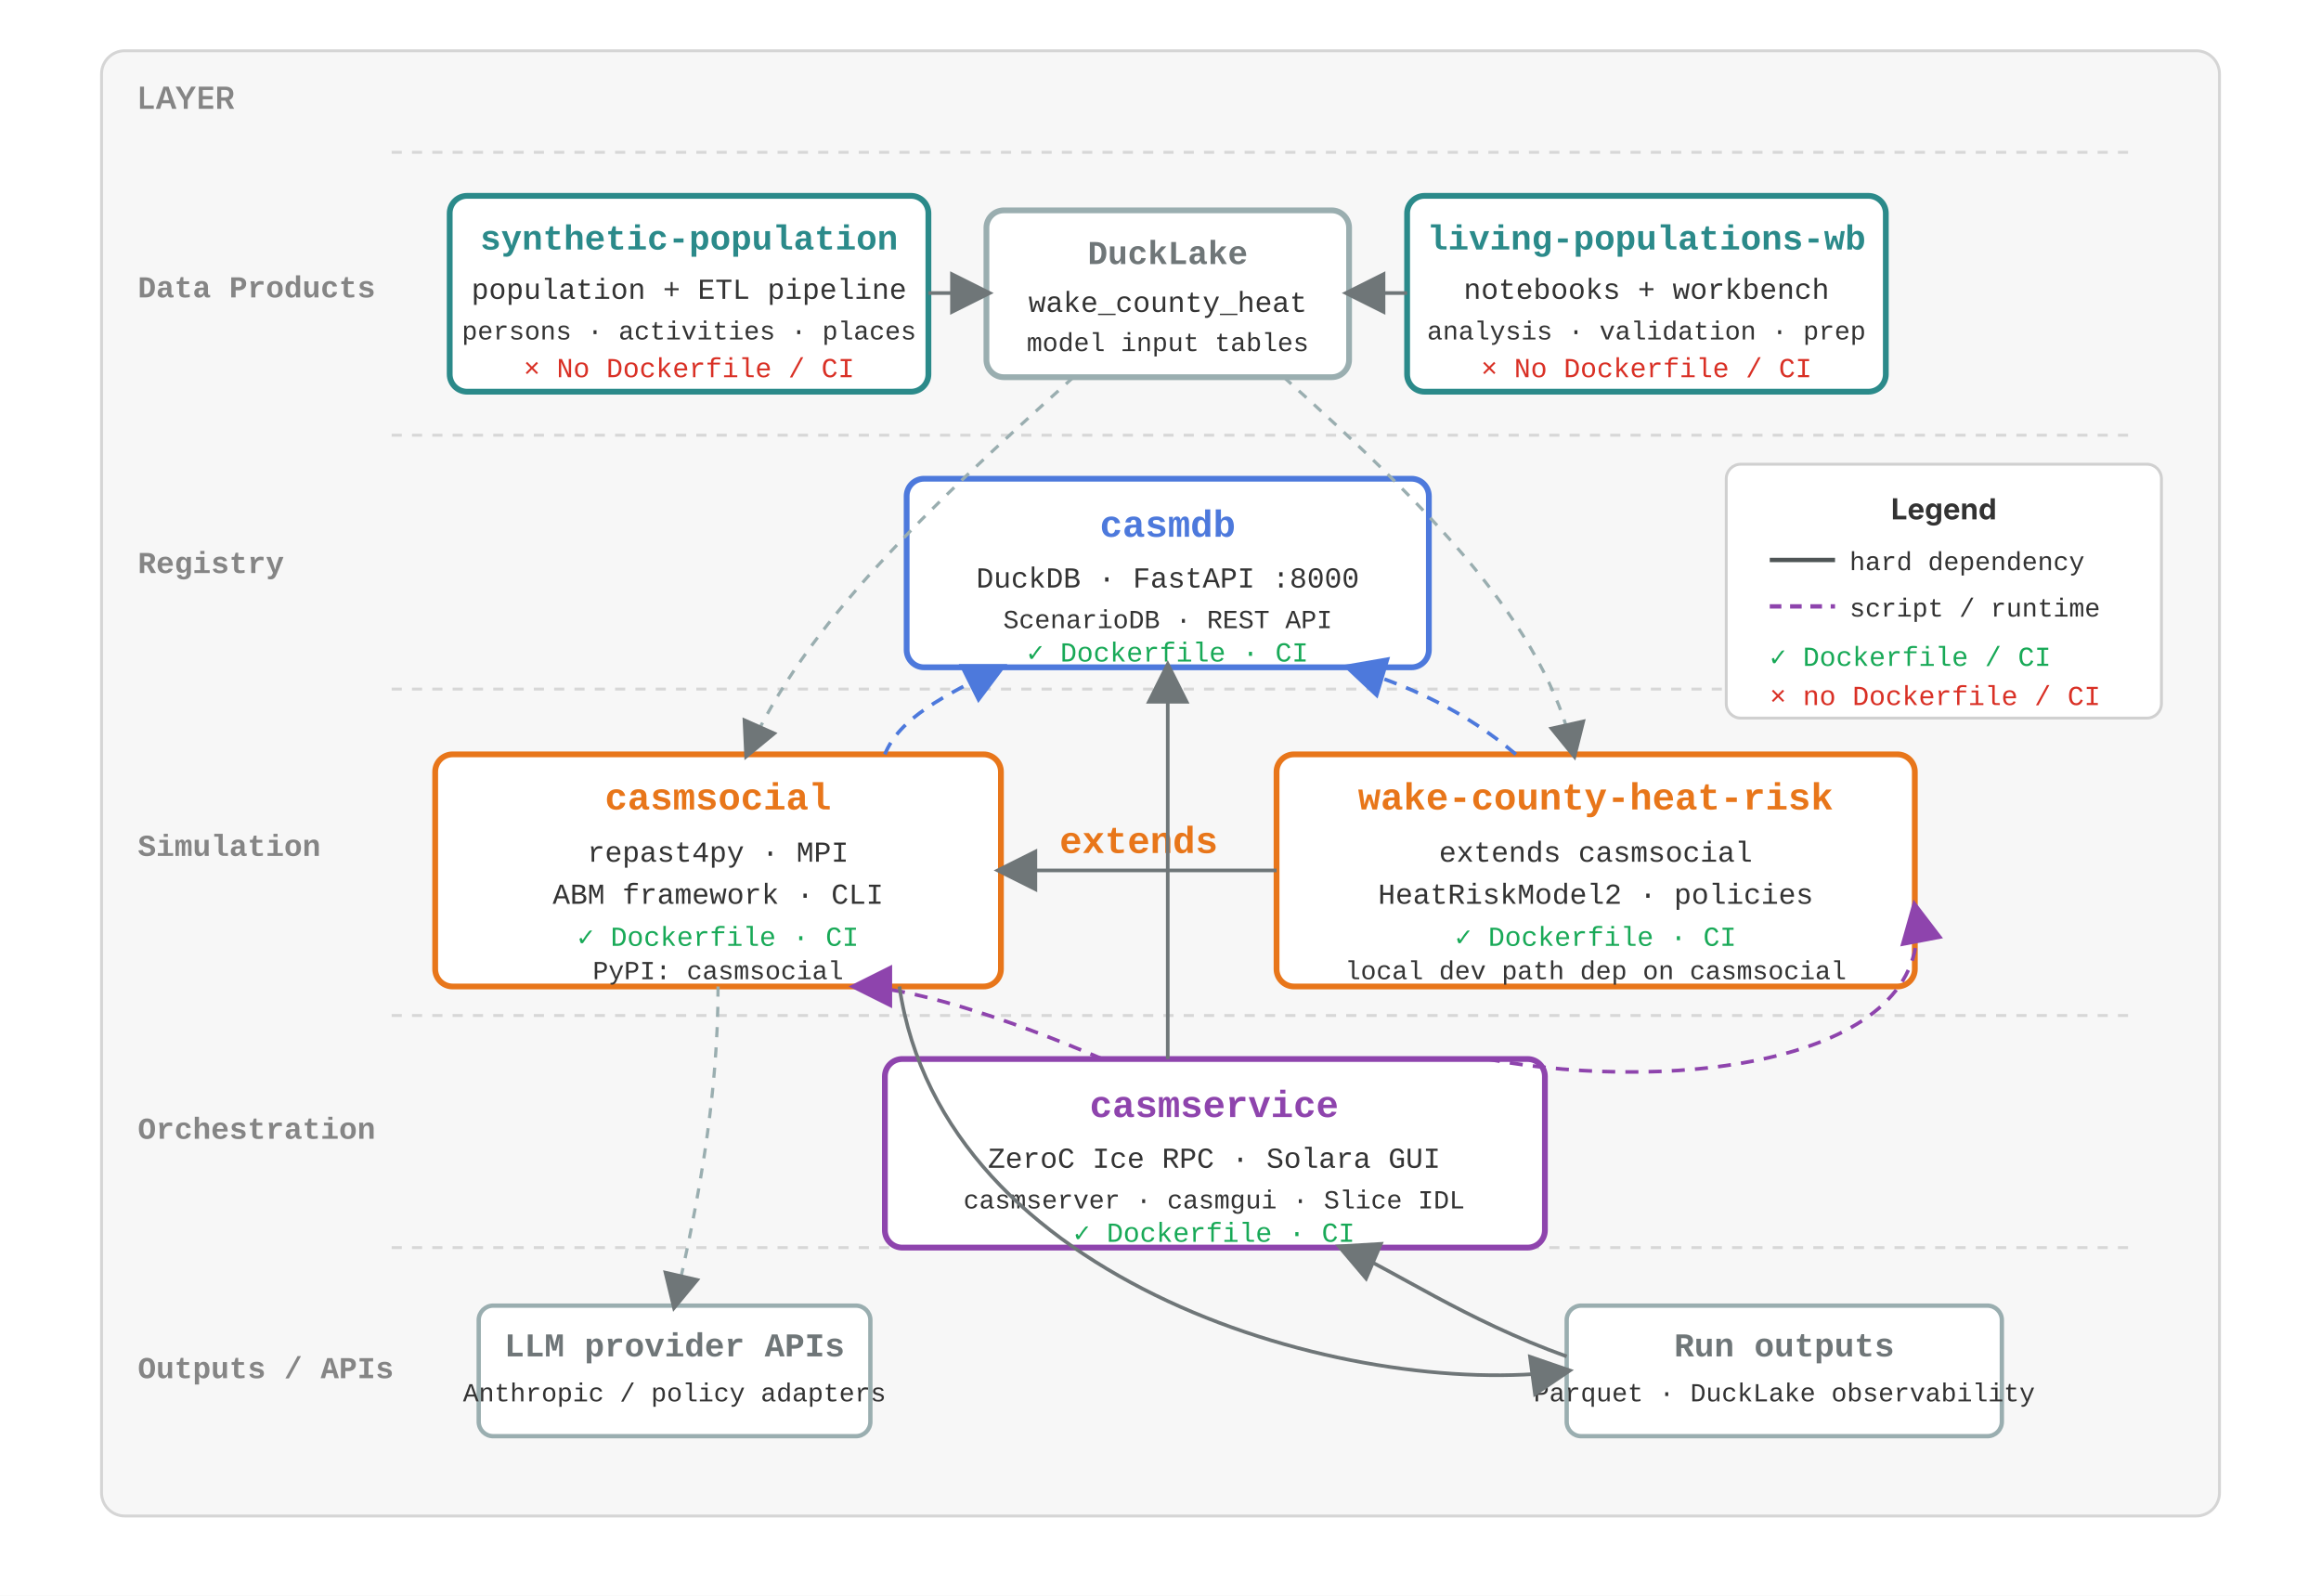
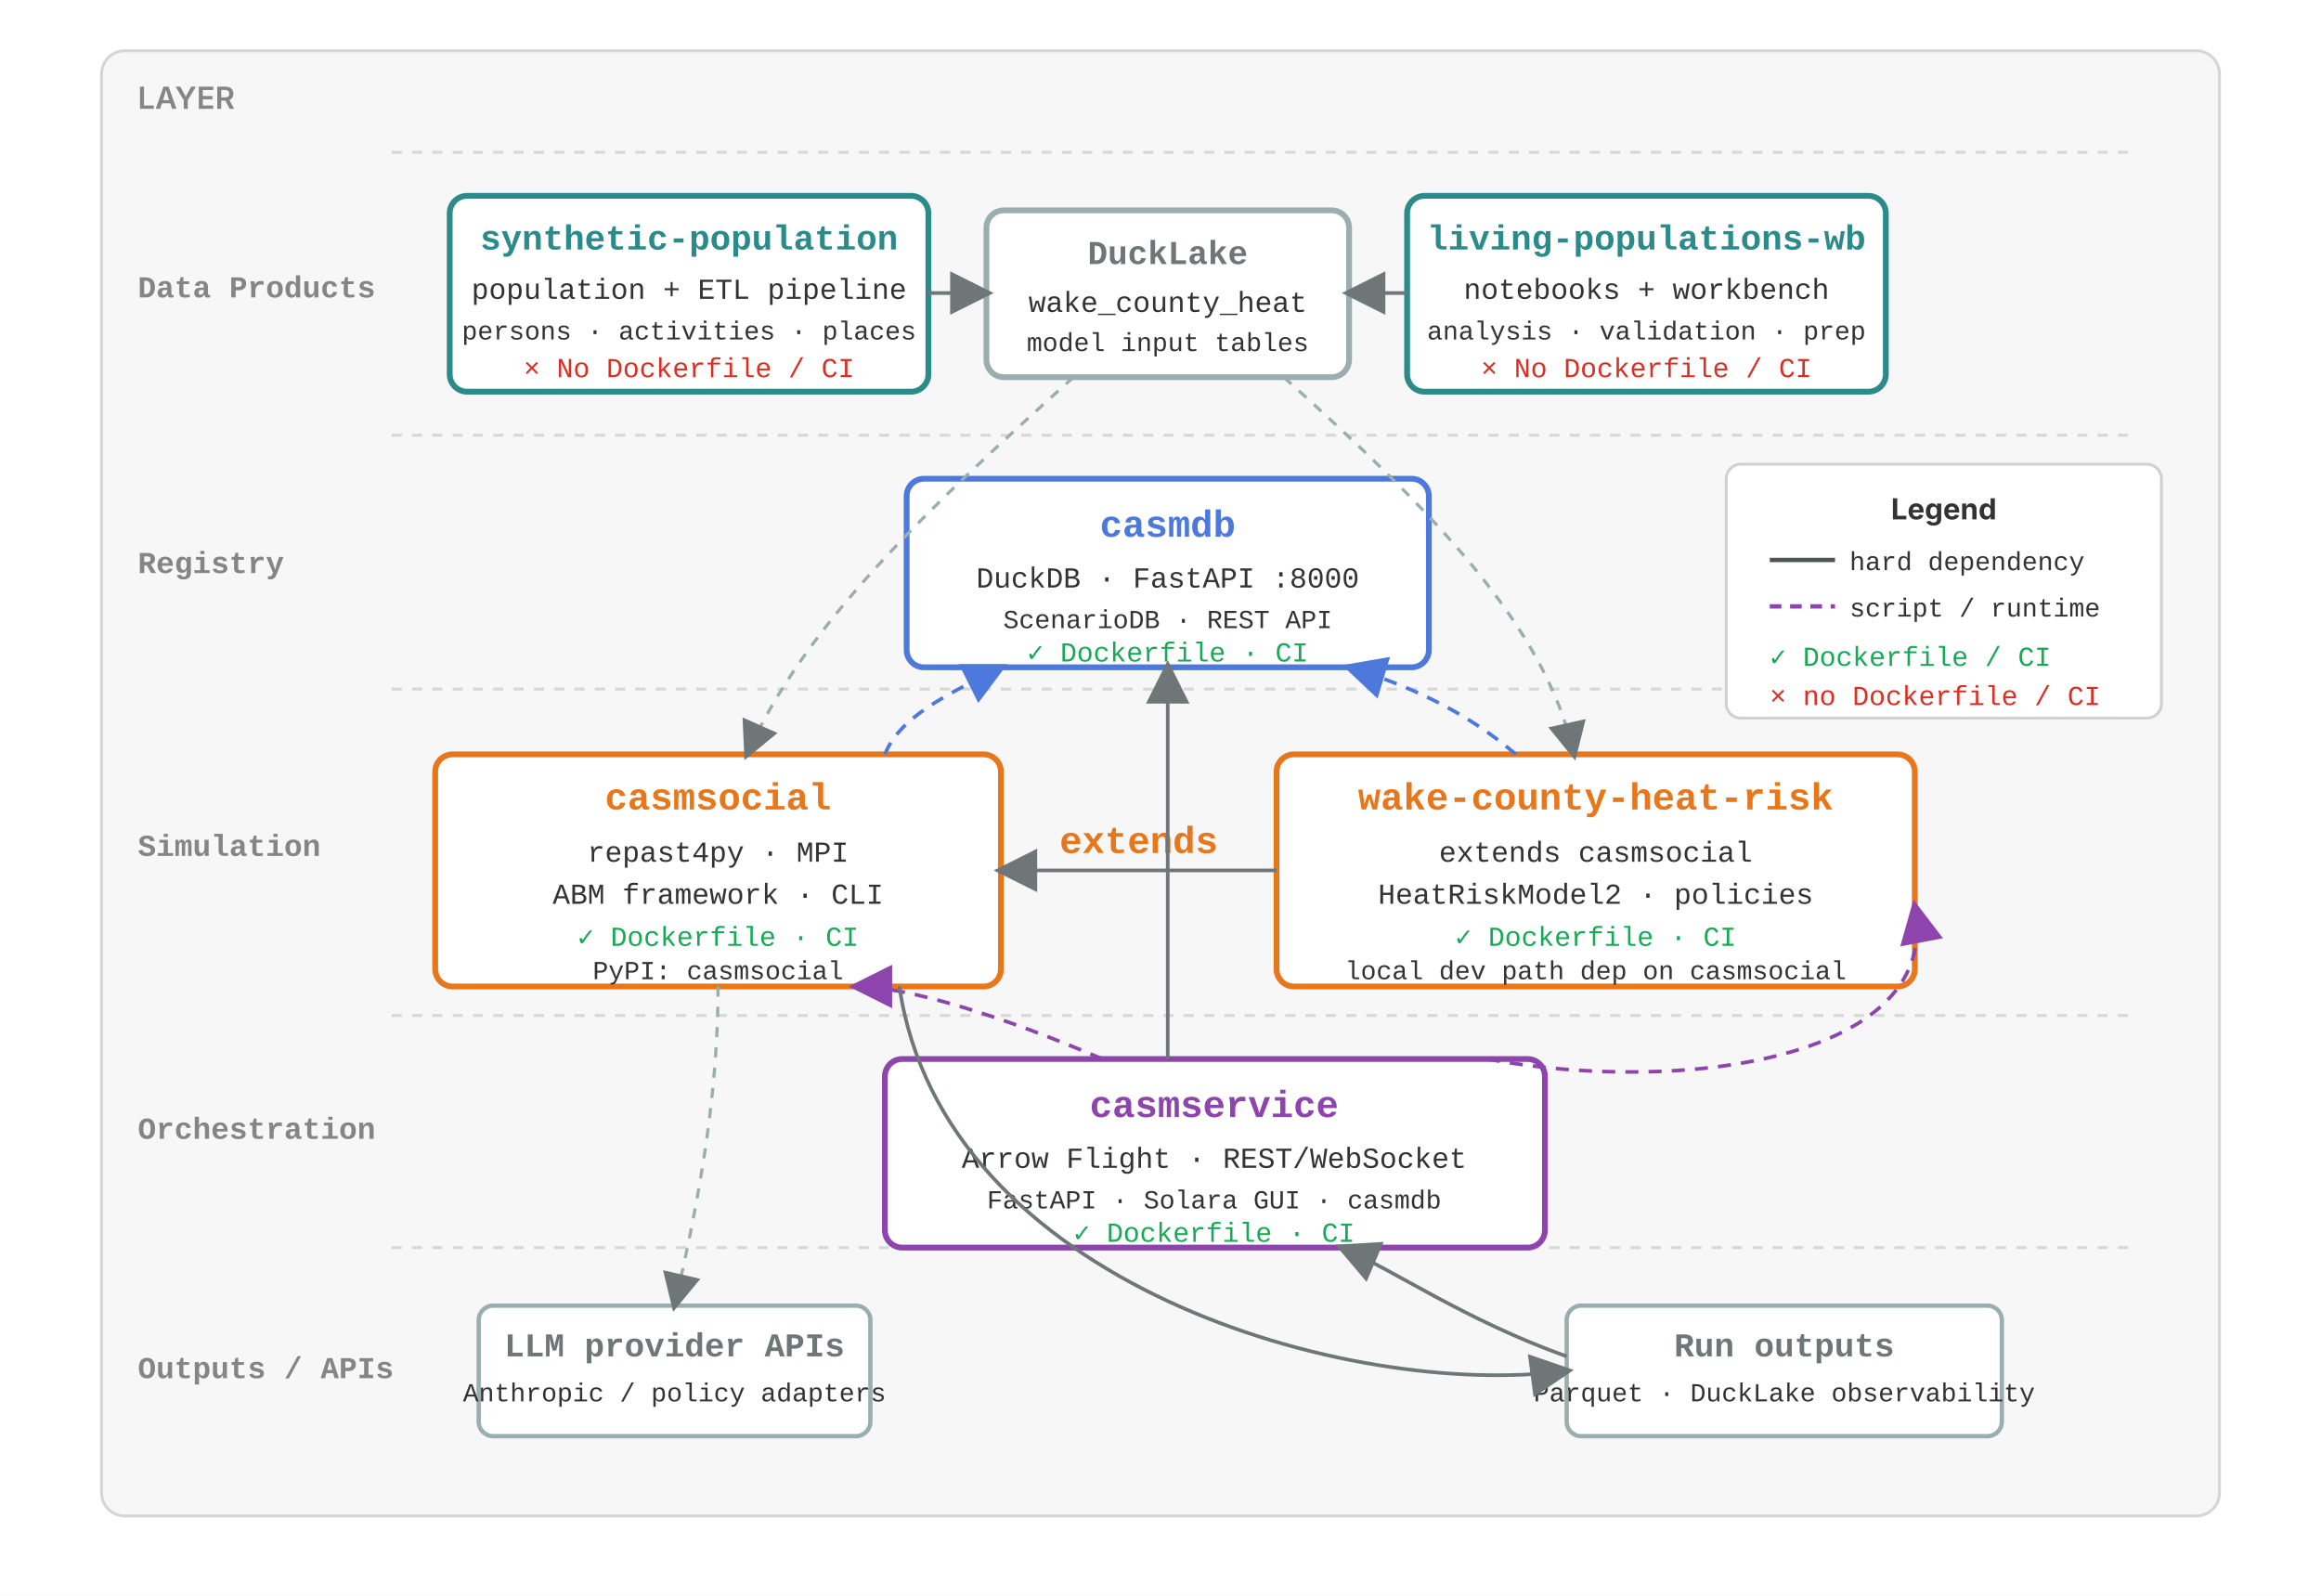
<svg xmlns="http://www.w3.org/2000/svg" width="1600" height="1100" viewBox="0 0 1600 1100" role="img" aria-labelledby="title desc">
  <defs>
    <marker id="arrow-hard" markerWidth="12" markerHeight="12" refX="10" refY="6" orient="auto" markerUnits="strokeWidth">
      <path d="M 0 0 L 12 6 L 0 12 z" fill="#6f7678" />
    </marker>
    <marker id="arrow-blue" markerWidth="12" markerHeight="12" refX="10" refY="6" orient="auto" markerUnits="strokeWidth">
      <path d="M 0 0 L 12 6 L 0 12 z" fill="#4d79dc" />
    </marker>
    <marker id="arrow-purple" markerWidth="12" markerHeight="12" refX="10" refY="6" orient="auto" markerUnits="strokeWidth">
      <path d="M 0 0 L 12 6 L 0 12 z" fill="#8e44ad" />
    </marker>
    <style>
      .mono { font-family: ui-monospace, SFMono-Regular, Menlo, Consolas, "Liberation Mono", monospace; }
      .sans { font-family: Inter, -apple-system, BlinkMacSystemFont, "Segoe UI", sans-serif; }
      .layer { fill: #858585; font-size: 21px; font-weight: 600; }
      .label { fill: #333333; font-size: 20px; }
      .small { fill: #333333; font-size: 18px; }
      .title-blue { fill: #4d79dc; font-size: 26px; font-weight: 700; }
      .title-orange { fill: #e8761a; font-size: 26px; font-weight: 700; }
      .title-purple { fill: #8e44ad; font-size: 26px; font-weight: 700; }
      .title-teal { fill: #2b8a8a; font-size: 24px; font-weight: 700; }
      .title-gray { fill: #6f7678; font-size: 23px; font-weight: 700; }
      .ok { fill: #18a957; font-size: 19px; }
      .bad { fill: #d93025; font-size: 19px; }
      .muted { fill: #6c7375; font-size: 17px; }
      .edge { fill: none; stroke: #6f7678; stroke-width: 2.5; marker-end: url(#arrow-hard); }
      .edge-soft { fill: none; stroke: #8e44ad; stroke-width: 2.5; stroke-dasharray: 9 7; marker-end: url(#arrow-purple); }
      .edge-blue { fill: none; stroke: #4d79dc; stroke-width: 2.5; stroke-dasharray: 9 7; marker-end: url(#arrow-blue); }
      .edge-light { fill: none; stroke: #9aaeb0; stroke-width: 2.2; stroke-dasharray: 7 7; marker-end: url(#arrow-hard); }
    </style>
  </defs>
  <rect x="0" y="0" width="1600" height="1100" fill="#ffffff" />
  <rect x="70" y="35" width="1460" height="1010" rx="16" fill="#f7f7f7" stroke="#d5d5d5" stroke-width="2" />
  <text x="95" y="75" class="layer sans">LAYER</text>
  <line x1="270" y1="105" x2="1470" y2="105" stroke="#d7d7d7" stroke-width="2" stroke-dasharray="7 7" />
  <line x1="270" y1="300" x2="1470" y2="300" stroke="#d7d7d7" stroke-width="2" stroke-dasharray="7 7" />
  <line x1="270" y1="475" x2="1470" y2="475" stroke="#d7d7d7" stroke-width="2" stroke-dasharray="7 7" />
  <line x1="270" y1="700" x2="1470" y2="700" stroke="#d7d7d7" stroke-width="2" stroke-dasharray="7 7" />
  <line x1="270" y1="860" x2="1470" y2="860" stroke="#d7d7d7" stroke-width="2" stroke-dasharray="7 7" />
  <text x="95" y="205" class="layer mono">Data Products</text>
  <text x="95" y="395" class="layer mono">Registry</text>
  <text x="95" y="590" class="layer mono">Simulation</text>
  <text x="95" y="785" class="layer mono">Orchestration</text>
  <text x="95" y="950" class="layer mono">Outputs / APIs</text>
  <rect x="310" y="135" width="330" height="135" rx="12" fill="#ffffff" stroke="#2b8a8a" stroke-width="4" />
  <text x="475" y="172" text-anchor="middle" class="title-teal mono">synthetic-population</text>
  <text x="475" y="206" text-anchor="middle" class="label mono">population + ETL pipeline</text>
  <text x="475" y="234" text-anchor="middle" class="small mono">persons · activities · places</text>
  <text x="475" y="260" text-anchor="middle" class="bad mono">× No Dockerfile / CI</text>
  <rect x="680" y="145" width="250" height="115" rx="12" fill="#ffffff" stroke="#9aaeb0" stroke-width="4" />
  <text x="805" y="182" text-anchor="middle" class="title-gray mono">DuckLake</text>
  <text x="805" y="215" text-anchor="middle" class="label mono">wake_county_heat</text>
  <text x="805" y="242" text-anchor="middle" class="small mono">model input tables</text>
  <rect x="970" y="135" width="330" height="135" rx="12" fill="#ffffff" stroke="#2b8a8a" stroke-width="4" />
  <text x="1135" y="172" text-anchor="middle" class="title-teal mono">living-populations-wb</text>
  <text x="1135" y="206" text-anchor="middle" class="label mono">notebooks + workbench</text>
  <text x="1135" y="234" text-anchor="middle" class="small mono">analysis · validation · prep</text>
  <text x="1135" y="260" text-anchor="middle" class="bad mono">× No Dockerfile / CI</text>
  <rect x="625" y="330" width="360" height="130" rx="12" fill="#ffffff" stroke="#4d79dc" stroke-width="4" />
  <text x="805" y="370" text-anchor="middle" class="title-blue mono">casmdb</text>
  <text x="805" y="405" text-anchor="middle" class="label mono">DuckDB · FastAPI :8000</text>
  <text x="805" y="433" text-anchor="middle" class="small mono">ScenarioDB · REST API</text>
  <text x="805" y="456" text-anchor="middle" class="ok mono">✓ Dockerfile · CI</text>
  <rect x="300" y="520" width="390" height="160" rx="12" fill="#ffffff" stroke="#e8761a" stroke-width="4" />
  <text x="495" y="558" text-anchor="middle" class="title-orange mono">casmsocial</text>
  <text x="495" y="594" text-anchor="middle" class="label mono">repast4py · MPI</text>
  <text x="495" y="623" text-anchor="middle" class="label mono">ABM framework · CLI</text>
  <text x="495" y="652" text-anchor="middle" class="ok mono">✓ Dockerfile · CI</text>
  <text x="495" y="675" text-anchor="middle" class="small mono">PyPI: casmsocial</text>
  <rect x="880" y="520" width="440" height="160" rx="12" fill="#ffffff" stroke="#e8761a" stroke-width="4" />
  <text x="1100" y="558" text-anchor="middle" class="title-orange mono">wake-county-heat-risk</text>
  <text x="1100" y="594" text-anchor="middle" class="label mono">extends casmsocial</text>
  <text x="1100" y="623" text-anchor="middle" class="label mono">HeatRiskModel2 · policies</text>
  <text x="1100" y="652" text-anchor="middle" class="ok mono">✓ Dockerfile · CI</text>
  <text x="1100" y="675" text-anchor="middle" class="small mono">local dev path dep on casmsocial</text>
  <rect x="610" y="730" width="455" height="130" rx="12" fill="#ffffff" stroke="#8e44ad" stroke-width="4" />
  <text x="837" y="770" text-anchor="middle" class="title-purple mono">casmservice</text>
-   <text x="837" y="805" text-anchor="middle" class="label mono">ZeroC Ice RPC · Solara GUI</text>
-   <text x="837" y="833" text-anchor="middle" class="small mono">casmserver · casmgui · Slice IDL</text>
+   <text x="837" y="805" text-anchor="middle" class="label mono">Arrow Flight · REST/WebSocket</text>
+   <text x="837" y="833" text-anchor="middle" class="small mono">FastAPI · Solara GUI · casmdb</text>
  <text x="837" y="856" text-anchor="middle" class="ok mono">✓ Dockerfile · CI</text>
  <rect x="330" y="900" width="270" height="90" rx="10" fill="#ffffff" stroke="#9aaeb0" stroke-width="3" />
  <text x="465" y="935" text-anchor="middle" class="title-gray mono">LLM provider APIs</text>
  <text x="465" y="966" text-anchor="middle" class="small mono">Anthropic / policy adapters</text>
  <rect x="1080" y="900" width="300" height="90" rx="10" fill="#ffffff" stroke="#9aaeb0" stroke-width="3" />
  <text x="1230" y="935" text-anchor="middle" class="title-gray mono">Run outputs</text>
  <text x="1230" y="966" text-anchor="middle" class="small mono">Parquet · DuckLake observability</text>
  <path class="edge" d="M 640 202 C 655 202, 665 202, 680 202" />
  <path class="edge" d="M 970 202 C 955 202, 945 202, 930 202" />
  <path class="edge-light" d="M 740 260 C 640 350, 555 430, 515 520" />
  <path class="edge-light" d="M 885 260 C 985 350, 1065 430, 1085 520" />
  <path class="edge" d="M 880 600 L 690 600" />
  <text x="785" y="588" text-anchor="middle" class="title-orange mono" font-size="18">extends</text>
  <path class="edge-blue" d="M 610 520 C 620 495, 650 480, 690 460" />
  <path class="edge-blue" d="M 1045 520 C 1010 490, 970 472, 930 460" />
  <path class="edge" d="M 805 730 L 805 460" />
  <path class="edge-soft" d="M 760 730 C 690 700, 625 680, 590 680" />
  <path class="edge-soft" d="M 1025 730 C 1160 755, 1340 730, 1320 625" />
  <path class="edge-light" d="M 495 680 C 495 760, 480 835, 465 900" />
  <path class="edge" d="M 620 680 C 650 885, 930 965, 1080 945" />
  <path class="edge" d="M 1080 935 C 1010 910, 960 875, 925 860" />
  <rect x="1190" y="320" width="300" height="175" rx="10" fill="#ffffff" stroke="#d0d0d0" stroke-width="2" />
  <text x="1340" y="358" text-anchor="middle" class="label sans" font-weight="700">Legend</text>
  <line x1="1220" y1="386" x2="1265" y2="386" stroke="#4f5556" stroke-width="3" />
  <text x="1275" y="393" class="small mono">hard dependency</text>
  <line x1="1220" y1="418" x2="1265" y2="418" stroke="#8e44ad" stroke-width="3" stroke-dasharray="8 6" />
  <text x="1275" y="425" class="small mono">script / runtime</text>
  <text x="1220" y="459" class="ok mono">✓ Dockerfile / CI</text>
  <text x="1220" y="486" class="bad mono">× no Dockerfile / CI</text>
</svg>
